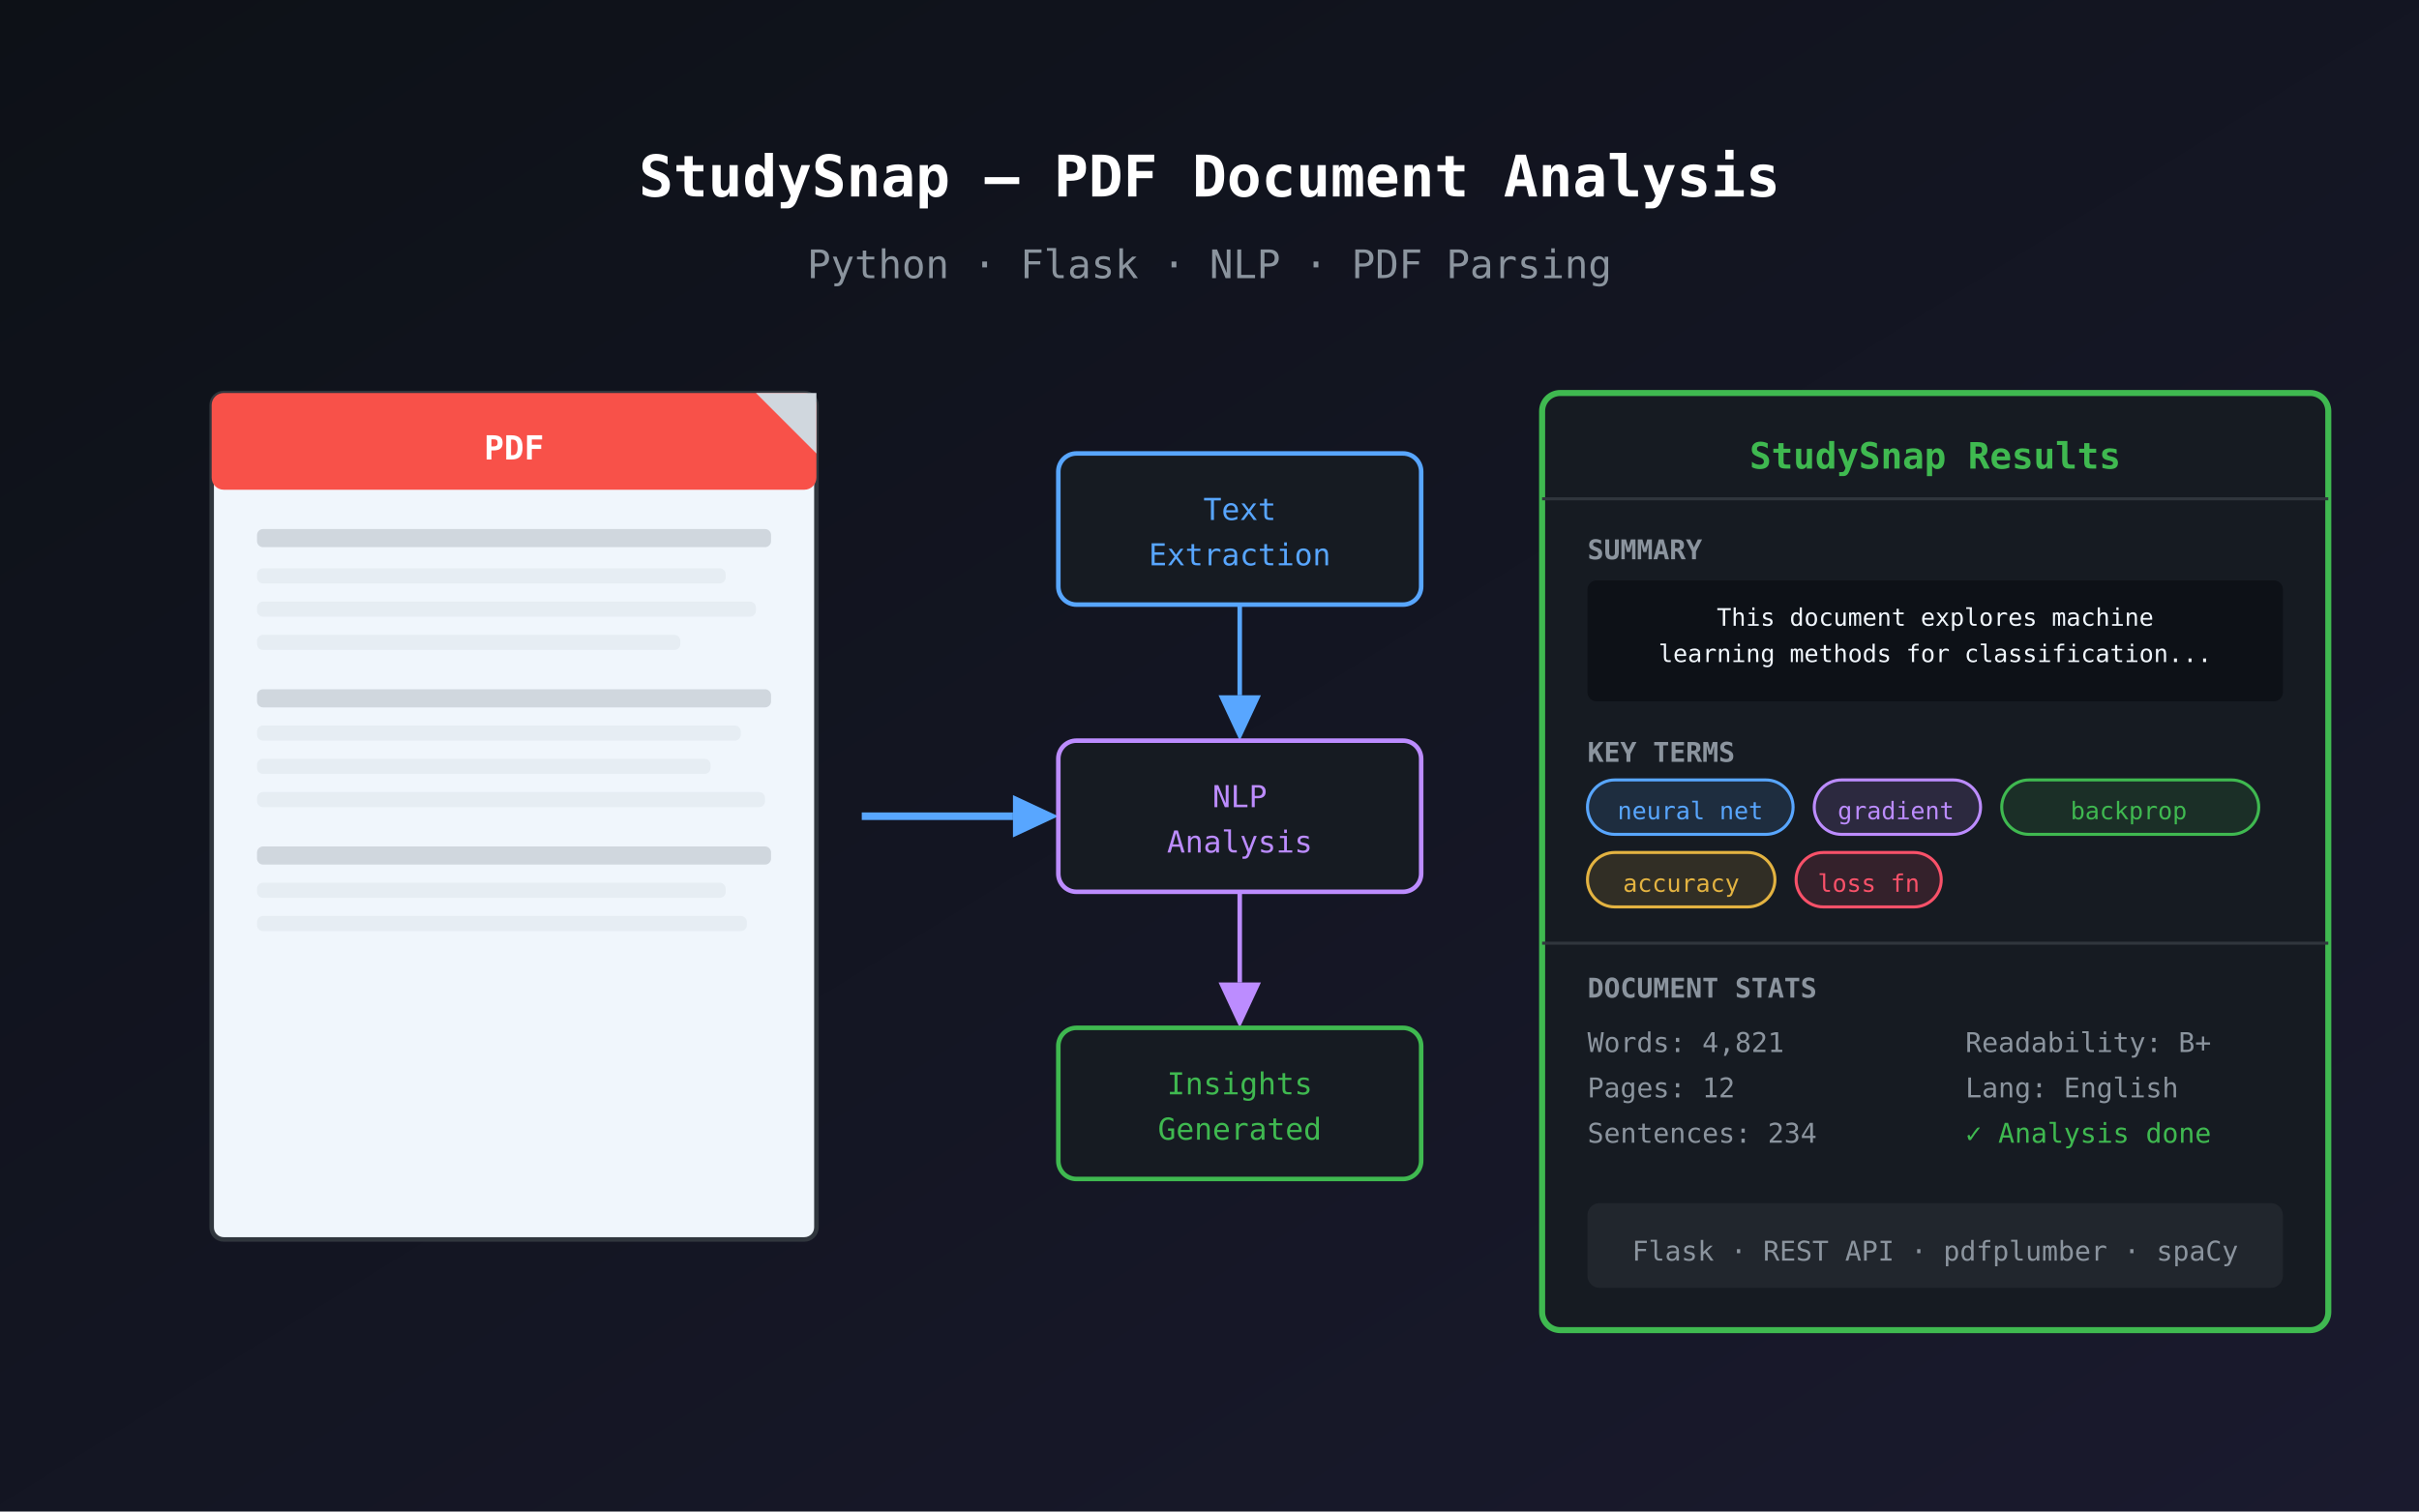
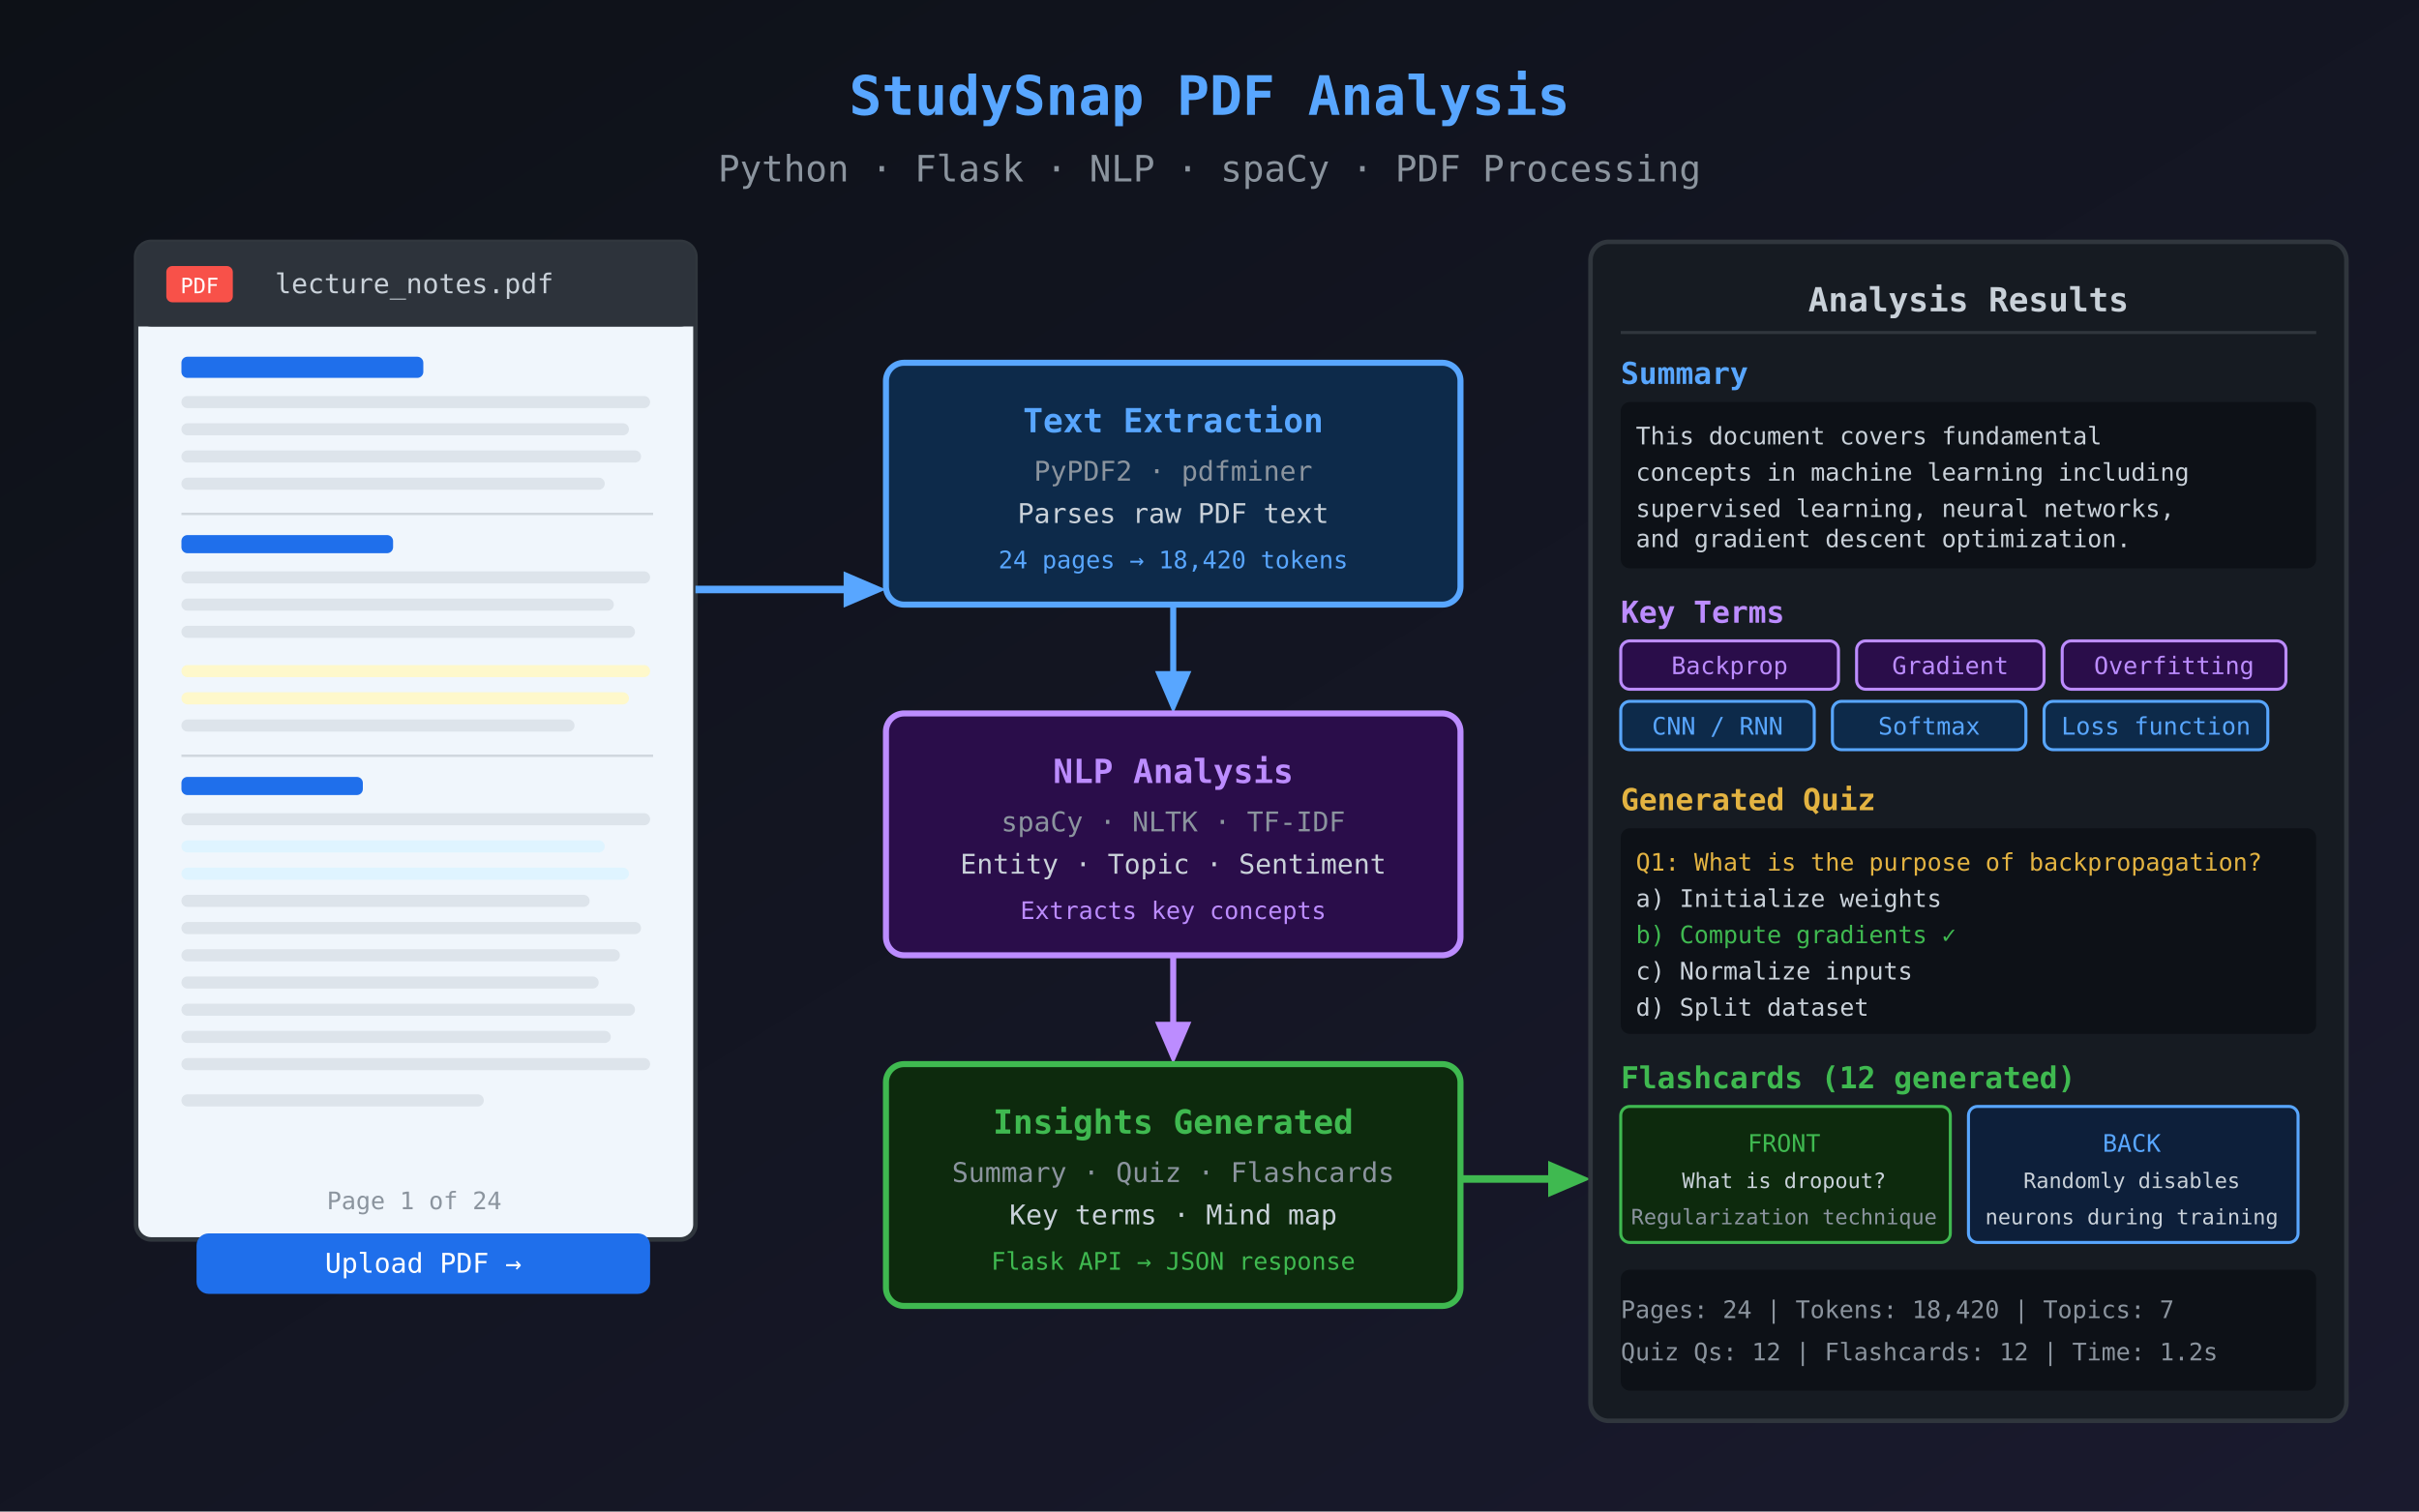
<svg xmlns="http://www.w3.org/2000/svg" viewBox="0 0 800 500" width="800" height="500">
  <defs>
-     <linearGradient id="bg" x1="0%" y1="0%" x2="100%" y2="100%">
+     <linearGradient id="bg35" x1="0%" y1="0%" x2="100%" y2="100%">
      <stop offset="0%" style="stop-color:#0d1117" />
      <stop offset="100%" style="stop-color:#1a1a2e" />
    </linearGradient>
  </defs>
-   <rect width="800" height="500" fill="url(#bg)" />
-   <rect x="70" y="130" width="200" height="280" rx="4" fill="#f0f6fc" stroke="#30363d" stroke-width="1.5" />
-   <rect x="70" y="130" width="200" height="32" rx="4" fill="#f85149" />
-   <text x="170" y="152" text-anchor="middle" fill="#ffffff" font-family="monospace" font-size="11" font-weight="bold">PDF</text>
-   <polygon points="250,130 270,130 270,150" fill="#d0d7de" />
-   <rect x="85" y="175" width="170" height="6" rx="2" fill="#d0d7de" />
-   <rect x="85" y="188" width="155" height="5" rx="2" fill="#e6edf3" />
-   <rect x="85" y="199" width="165" height="5" rx="2" fill="#e6edf3" />
-   <rect x="85" y="210" width="140" height="5" rx="2" fill="#e6edf3" />
-   <rect x="85" y="228" width="170" height="6" rx="2" fill="#d0d7de" />
-   <rect x="85" y="240" width="160" height="5" rx="2" fill="#e6edf3" />
-   <rect x="85" y="251" width="150" height="5" rx="2" fill="#e6edf3" />
-   <rect x="85" y="262" width="168" height="5" rx="2" fill="#e6edf3" />
-   <rect x="85" y="280" width="170" height="6" rx="2" fill="#d0d7de" />
-   <rect x="85" y="292" width="155" height="5" rx="2" fill="#e6edf3" />
-   <rect x="85" y="303" width="162" height="5" rx="2" fill="#e6edf3" />
-   <line x1="285" y1="270" x2="335" y2="270" stroke="#58a6ff" stroke-width="2.5" />
-   <polygon points="335,263 350,270 335,277" fill="#58a6ff" />
-   <rect x="350" y="150" width="120" height="50" rx="6" fill="#161b22" stroke="#58a6ff" stroke-width="1.5" />
-   <text x="410" y="172" text-anchor="middle" fill="#58a6ff" font-family="monospace" font-size="10">Text</text>
-   <text x="410" y="187" text-anchor="middle" fill="#58a6ff" font-family="monospace" font-size="10">Extraction</text>
-   <line x1="410" y1="200" x2="410" y2="230" stroke="#58a6ff" stroke-width="1.5" />
-   <polygon points="403,230 410,245 417,230" fill="#58a6ff" />
-   <rect x="350" y="245" width="120" height="50" rx="6" fill="#161b22" stroke="#bc8cff" stroke-width="1.5" />
-   <text x="410" y="267" text-anchor="middle" fill="#bc8cff" font-family="monospace" font-size="10">NLP</text>
-   <text x="410" y="282" text-anchor="middle" fill="#bc8cff" font-family="monospace" font-size="10">Analysis</text>
-   <line x1="410" y1="295" x2="410" y2="325" stroke="#bc8cff" stroke-width="1.5" />
-   <polygon points="403,325 410,340 417,325" fill="#bc8cff" />
-   <rect x="350" y="340" width="120" height="50" rx="6" fill="#161b22" stroke="#3fb950" stroke-width="1.5" />
-   <text x="410" y="362" text-anchor="middle" fill="#3fb950" font-family="monospace" font-size="10">Insights</text>
-   <text x="410" y="377" text-anchor="middle" fill="#3fb950" font-family="monospace" font-size="10">Generated</text>
-   <rect x="510" y="130" width="260" height="310" rx="6" fill="#161b22" stroke="#3fb950" stroke-width="2" />
-   <text x="640" y="155" text-anchor="middle" fill="#3fb950" font-family="monospace" font-size="12" font-weight="bold">StudySnap Results</text>
-   <line x1="510" y1="165" x2="770" y2="165" stroke="#30363d" stroke-width="1" />
-   <text x="525" y="185" fill="#8b949e" font-family="monospace" font-size="9" font-weight="bold">SUMMARY</text>
-   <rect x="525" y="192" width="230" height="40" rx="3" fill="#0d1117" />
-   <text x="640" y="207" text-anchor="middle" fill="#f0f6fc" font-family="monospace" font-size="8">This document explores machine</text>
-   <text x="640" y="219" text-anchor="middle" fill="#f0f6fc" font-family="monospace" font-size="8">learning methods for classification...</text>
-   <text x="525" y="252" fill="#8b949e" font-family="monospace" font-size="9" font-weight="bold">KEY TERMS</text>
-   <rect x="525" y="258" width="68" height="18" rx="9" fill="#58a6ff22" stroke="#58a6ff" stroke-width="1" />
-   <text x="559" y="271" text-anchor="middle" fill="#58a6ff" font-family="monospace" font-size="8">neural net</text>
-   <rect x="600" y="258" width="55" height="18" rx="9" fill="#bc8cff22" stroke="#bc8cff" stroke-width="1" />
-   <text x="627" y="271" text-anchor="middle" fill="#bc8cff" font-family="monospace" font-size="8">gradient</text>
-   <rect x="662" y="258" width="85" height="18" rx="9" fill="#3fb95022" stroke="#3fb950" stroke-width="1" />
-   <text x="704" y="271" text-anchor="middle" fill="#3fb950" font-family="monospace" font-size="8">backprop</text>
-   <rect x="525" y="282" width="62" height="18" rx="9" fill="#e3b34122" stroke="#e3b341" stroke-width="1" />
-   <text x="556" y="295" text-anchor="middle" fill="#e3b341" font-family="monospace" font-size="8">accuracy</text>
-   <rect x="594" y="282" width="48" height="18" rx="9" fill="#f8516922" stroke="#f85169" stroke-width="1" />
-   <text x="618" y="295" text-anchor="middle" fill="#f85169" font-family="monospace" font-size="8">loss fn</text>
-   <line x1="510" y1="312" x2="770" y2="312" stroke="#30363d" stroke-width="1" />
-   <text x="525" y="330" fill="#8b949e" font-family="monospace" font-size="9" font-weight="bold">DOCUMENT STATS</text>
-   <text x="525" y="348" fill="#8b949e" font-family="monospace" font-size="9">Words:  4,821</text>
-   <text x="525" y="363" fill="#8b949e" font-family="monospace" font-size="9">Pages:  12</text>
-   <text x="525" y="378" fill="#8b949e" font-family="monospace" font-size="9">Sentences: 234</text>
-   <text x="650" y="348" fill="#8b949e" font-family="monospace" font-size="9">Readability: B+</text>
-   <text x="650" y="363" fill="#8b949e" font-family="monospace" font-size="9">Lang: English</text>
-   <text x="650" y="378" fill="#3fb950" font-family="monospace" font-size="9">✓ Analysis done</text>
-   <rect x="525" y="398" width="230" height="28" rx="4" fill="#21262d" />
-   <text x="640" y="417" text-anchor="middle" fill="#8b949e" font-family="monospace" font-size="9">Flask · REST API · pdfplumber · spaCy</text>
-   <text x="400" y="65" text-anchor="middle" fill="#ffffff" font-family="monospace" font-size="19" font-weight="bold">StudySnap — PDF Document Analysis</text>
-   <text x="400" y="92" text-anchor="middle" fill="#8b949e" font-family="monospace" font-size="13">Python · Flask · NLP · PDF Parsing</text>
+   <rect width="800" height="500" fill="url(#bg35)" />
+   <text x="400" y="38" text-anchor="middle" font-family="monospace" font-size="18" font-weight="bold" fill="#58a6ff">StudySnap PDF Analysis</text>
+   <text x="400" y="60" text-anchor="middle" font-family="monospace" font-size="12" fill="#8b949e">Python · Flask · NLP · spaCy · PDF Processing</text>
+   <rect x="45" y="80" width="185" height="330" rx="5" fill="#f0f6fc" stroke="#30363d" stroke-width="1.5" />
+   <rect x="45" y="80" width="185" height="28" rx="5" fill="#2d333b" />
+   <rect x="45" y="96" width="185" height="12" fill="#2d333b" />
+   <text x="137" y="97" text-anchor="middle" font-family="monospace" font-size="9" fill="#c9d1d9">lecture_notes.pdf</text>
+   <rect x="55" y="88" width="22" height="12" rx="2" fill="#f85149" />
+   <text x="66" y="97" text-anchor="middle" font-family="monospace" font-size="7" fill="#ffffff">PDF</text>
+   <rect x="60" y="118" width="80" height="7" rx="2" fill="#1f6feb" />
+   <rect x="60" y="131" width="155" height="4" rx="2" fill="#c9d1d9" opacity="0.5" />
+   <rect x="60" y="140" width="148" height="4" rx="2" fill="#c9d1d9" opacity="0.5" />
+   <rect x="60" y="149" width="152" height="4" rx="2" fill="#c9d1d9" opacity="0.5" />
+   <rect x="60" y="158" width="140" height="4" rx="2" fill="#c9d1d9" opacity="0.5" />
+   <line x1="60" y1="170" x2="216" y2="170" stroke="#d0d7de" stroke-width="0.8" />
+   <rect x="60" y="177" width="70" height="6" rx="2" fill="#1f6feb" />
+   <rect x="60" y="189" width="155" height="4" rx="2" fill="#c9d1d9" opacity="0.5" />
+   <rect x="60" y="198" width="143" height="4" rx="2" fill="#c9d1d9" opacity="0.5" />
+   <rect x="60" y="207" width="150" height="4" rx="2" fill="#c9d1d9" opacity="0.5" />
+   <rect x="60" y="220" width="155" height="4" rx="2" fill="#fff8c5" opacity="0.9" />
+   <rect x="60" y="229" width="148" height="4" rx="2" fill="#fff8c5" opacity="0.9" />
+   <rect x="60" y="238" width="130" height="4" rx="2" fill="#c9d1d9" opacity="0.5" />
+   <line x1="60" y1="250" x2="216" y2="250" stroke="#d0d7de" stroke-width="0.8" />
+   <rect x="60" y="257" width="60" height="6" rx="2" fill="#1f6feb" />
+   <rect x="60" y="269" width="155" height="4" rx="2" fill="#c9d1d9" opacity="0.5" />
+   <rect x="60" y="278" width="140" height="4" rx="2" fill="#ddf4ff" opacity="0.9" />
+   <rect x="60" y="287" width="148" height="4" rx="2" fill="#ddf4ff" opacity="0.9" />
+   <rect x="60" y="296" width="135" height="4" rx="2" fill="#c9d1d9" opacity="0.5" />
+   <rect x="60" y="305" width="152" height="4" rx="2" fill="#c9d1d9" opacity="0.5" />
+   <rect x="60" y="314" width="145" height="4" rx="2" fill="#c9d1d9" opacity="0.5" />
+   <rect x="60" y="323" width="138" height="4" rx="2" fill="#c9d1d9" opacity="0.5" />
+   <rect x="60" y="332" width="150" height="4" rx="2" fill="#c9d1d9" opacity="0.5" />
+   <rect x="60" y="341" width="142" height="4" rx="2" fill="#c9d1d9" opacity="0.5" />
+   <rect x="60" y="350" width="155" height="4" rx="2" fill="#c9d1d9" opacity="0.5" />
+   <rect x="60" y="362" width="100" height="4" rx="2" fill="#c9d1d9" opacity="0.5" />
+   <text x="137" y="400" text-anchor="middle" font-family="monospace" font-size="8" fill="#8b949e">Page 1 of 24</text>
+   <rect x="65" y="408" width="150" height="20" rx="4" fill="#1f6feb" />
+   <text x="140" y="421" text-anchor="middle" font-family="monospace" font-size="9" fill="#ffffff">Upload PDF →</text>
+   <line x1="230" y1="195" x2="285" y2="195" stroke="#58a6ff" stroke-width="2.5" />
+   <polygon points="279,189 293,195 279,201" fill="#58a6ff" />
+   <rect x="293" y="120" width="190" height="80" rx="6" fill="#0d2a4a" stroke="#58a6ff" stroke-width="2" />
+   <text x="388" y="143" text-anchor="middle" font-family="monospace" font-size="11" font-weight="bold" fill="#58a6ff">Text Extraction</text>
+   <text x="388" y="159" text-anchor="middle" font-family="monospace" font-size="9" fill="#8b949e">PyPDF2 · pdfminer</text>
+   <text x="388" y="173" text-anchor="middle" font-family="monospace" font-size="9" fill="#c9d1d9">Parses raw PDF text</text>
+   <text x="388" y="188" text-anchor="middle" font-family="monospace" font-size="8" fill="#58a6ff">24 pages → 18,420 tokens</text>
+   <line x1="388" y1="200" x2="388" y2="228" stroke="#58a6ff" stroke-width="2" />
+   <polygon points="382,222 388,236 394,222" fill="#58a6ff" />
+   <rect x="293" y="236" width="190" height="80" rx="6" fill="#2a0d4a" stroke="#bc8cff" stroke-width="2" />
+   <text x="388" y="259" text-anchor="middle" font-family="monospace" font-size="11" font-weight="bold" fill="#bc8cff">NLP Analysis</text>
+   <text x="388" y="275" text-anchor="middle" font-family="monospace" font-size="9" fill="#8b949e">spaCy · NLTK · TF-IDF</text>
+   <text x="388" y="289" text-anchor="middle" font-family="monospace" font-size="9" fill="#c9d1d9">Entity · Topic · Sentiment</text>
+   <text x="388" y="304" text-anchor="middle" font-family="monospace" font-size="8" fill="#bc8cff">Extracts key concepts</text>
+   <line x1="388" y1="316" x2="388" y2="344" stroke="#bc8cff" stroke-width="2" />
+   <polygon points="382,338 388,352 394,338" fill="#bc8cff" />
+   <rect x="293" y="352" width="190" height="80" rx="6" fill="#0d2a0d" stroke="#3fb950" stroke-width="2" />
+   <text x="388" y="375" text-anchor="middle" font-family="monospace" font-size="11" font-weight="bold" fill="#3fb950">Insights Generated</text>
+   <text x="388" y="391" text-anchor="middle" font-family="monospace" font-size="9" fill="#8b949e">Summary · Quiz · Flashcards</text>
+   <text x="388" y="405" text-anchor="middle" font-family="monospace" font-size="9" fill="#c9d1d9">Key terms · Mind map</text>
+   <text x="388" y="420" text-anchor="middle" font-family="monospace" font-size="8" fill="#3fb950">Flask API → JSON response</text>
+   <line x1="483" y1="390" x2="518" y2="390" stroke="#3fb950" stroke-width="2.5" />
+   <polygon points="512,384 526,390 512,396" fill="#3fb950" />
+   <rect x="526" y="80" width="250" height="390" rx="6" fill="#161b22" stroke="#30363d" stroke-width="1.5" />
+   <text x="651" y="103" text-anchor="middle" font-family="monospace" font-size="11" font-weight="bold" fill="#c9d1d9">Analysis Results</text>
+   <line x1="536" y1="110" x2="766" y2="110" stroke="#30363d" stroke-width="1" />
+   <text x="536" y="127" font-family="monospace" font-size="10" font-weight="bold" fill="#58a6ff">Summary</text>
+   <rect x="536" y="133" width="230" height="55" rx="3" fill="#0d1117" />
+   <text x="541" y="147" font-family="monospace" font-size="8" fill="#c9d1d9">This document covers fundamental</text>
+   <text x="541" y="159" font-family="monospace" font-size="8" fill="#c9d1d9">concepts in machine learning including</text>
+   <text x="541" y="171" font-family="monospace" font-size="8" fill="#c9d1d9">supervised learning, neural networks,</text>
+   <text x="541" y="181" font-family="monospace" font-size="8" fill="#c9d1d9">and gradient descent optimization.</text>
+   <text x="536" y="206" font-family="monospace" font-size="10" font-weight="bold" fill="#bc8cff">Key Terms</text>
+   <rect x="536" y="212" width="72" height="16" rx="3" fill="#2a0d4a" stroke="#bc8cff" stroke-width="1" />
+   <text x="572" y="223" text-anchor="middle" font-family="monospace" font-size="8" fill="#bc8cff">Backprop</text>
+   <rect x="614" y="212" width="62" height="16" rx="3" fill="#2a0d4a" stroke="#bc8cff" stroke-width="1" />
+   <text x="645" y="223" text-anchor="middle" font-family="monospace" font-size="8" fill="#bc8cff">Gradient</text>
+   <rect x="682" y="212" width="74" height="16" rx="3" fill="#2a0d4a" stroke="#bc8cff" stroke-width="1" />
+   <text x="719" y="223" text-anchor="middle" font-family="monospace" font-size="8" fill="#bc8cff">Overfitting</text>
+   <rect x="536" y="232" width="64" height="16" rx="3" fill="#0d2a4a" stroke="#58a6ff" stroke-width="1" />
+   <text x="568" y="243" text-anchor="middle" font-family="monospace" font-size="8" fill="#58a6ff">CNN / RNN</text>
+   <rect x="606" y="232" width="64" height="16" rx="3" fill="#0d2a4a" stroke="#58a6ff" stroke-width="1" />
+   <text x="638" y="243" text-anchor="middle" font-family="monospace" font-size="8" fill="#58a6ff">Softmax</text>
+   <rect x="676" y="232" width="74" height="16" rx="3" fill="#0d2a4a" stroke="#58a6ff" stroke-width="1" />
+   <text x="713" y="243" text-anchor="middle" font-family="monospace" font-size="8" fill="#58a6ff">Loss function</text>
+   <text x="536" y="268" font-family="monospace" font-size="10" font-weight="bold" fill="#e3b341">Generated Quiz</text>
+   <rect x="536" y="274" width="230" height="68" rx="3" fill="#0d1117" />
+   <text x="541" y="288" font-family="monospace" font-size="8" fill="#e3b341">Q1: What is the purpose of backpropagation?</text>
+   <text x="541" y="300" font-family="monospace" font-size="8" fill="#c9d1d9">   a) Initialize weights</text>
+   <text x="541" y="312" font-family="monospace" font-size="8" fill="#3fb950">   b) Compute gradients ✓</text>
+   <text x="541" y="324" font-family="monospace" font-size="8" fill="#c9d1d9">   c) Normalize inputs</text>
+   <text x="541" y="336" font-family="monospace" font-size="8" fill="#c9d1d9">   d) Split dataset</text>
+   <text x="536" y="360" font-family="monospace" font-size="10" font-weight="bold" fill="#3fb950">Flashcards (12 generated)</text>
+   <rect x="536" y="366" width="109" height="45" rx="3" fill="#0d2a0d" stroke="#3fb950" stroke-width="1" />
+   <text x="590" y="381" text-anchor="middle" font-family="monospace" font-size="8" fill="#3fb950">FRONT</text>
+   <text x="590" y="393" text-anchor="middle" font-family="monospace" font-size="7" fill="#c9d1d9">What is dropout?</text>
+   <text x="590" y="405" text-anchor="middle" font-family="monospace" font-size="7" fill="#8b949e">Regularization technique</text>
+   <rect x="651" y="366" width="109" height="45" rx="3" fill="#0d1f3a" stroke="#58a6ff" stroke-width="1" />
+   <text x="705" y="381" text-anchor="middle" font-family="monospace" font-size="8" fill="#58a6ff">BACK</text>
+   <text x="705" y="393" text-anchor="middle" font-family="monospace" font-size="7" fill="#c9d1d9">Randomly disables</text>
+   <text x="705" y="405" text-anchor="middle" font-family="monospace" font-size="7" fill="#c9d1d9">neurons during training</text>
+   <rect x="536" y="420" width="230" height="40" rx="3" fill="#0d1117" />
+   <text x="536" y="436" font-family="monospace" font-size="8" fill="#8b949e">Pages: 24  |  Tokens: 18,420  |  Topics: 7</text>
+   <text x="536" y="450" font-family="monospace" font-size="8" fill="#8b949e">Quiz Qs: 12  |  Flashcards: 12  |  Time: 1.2s</text>
</svg>
